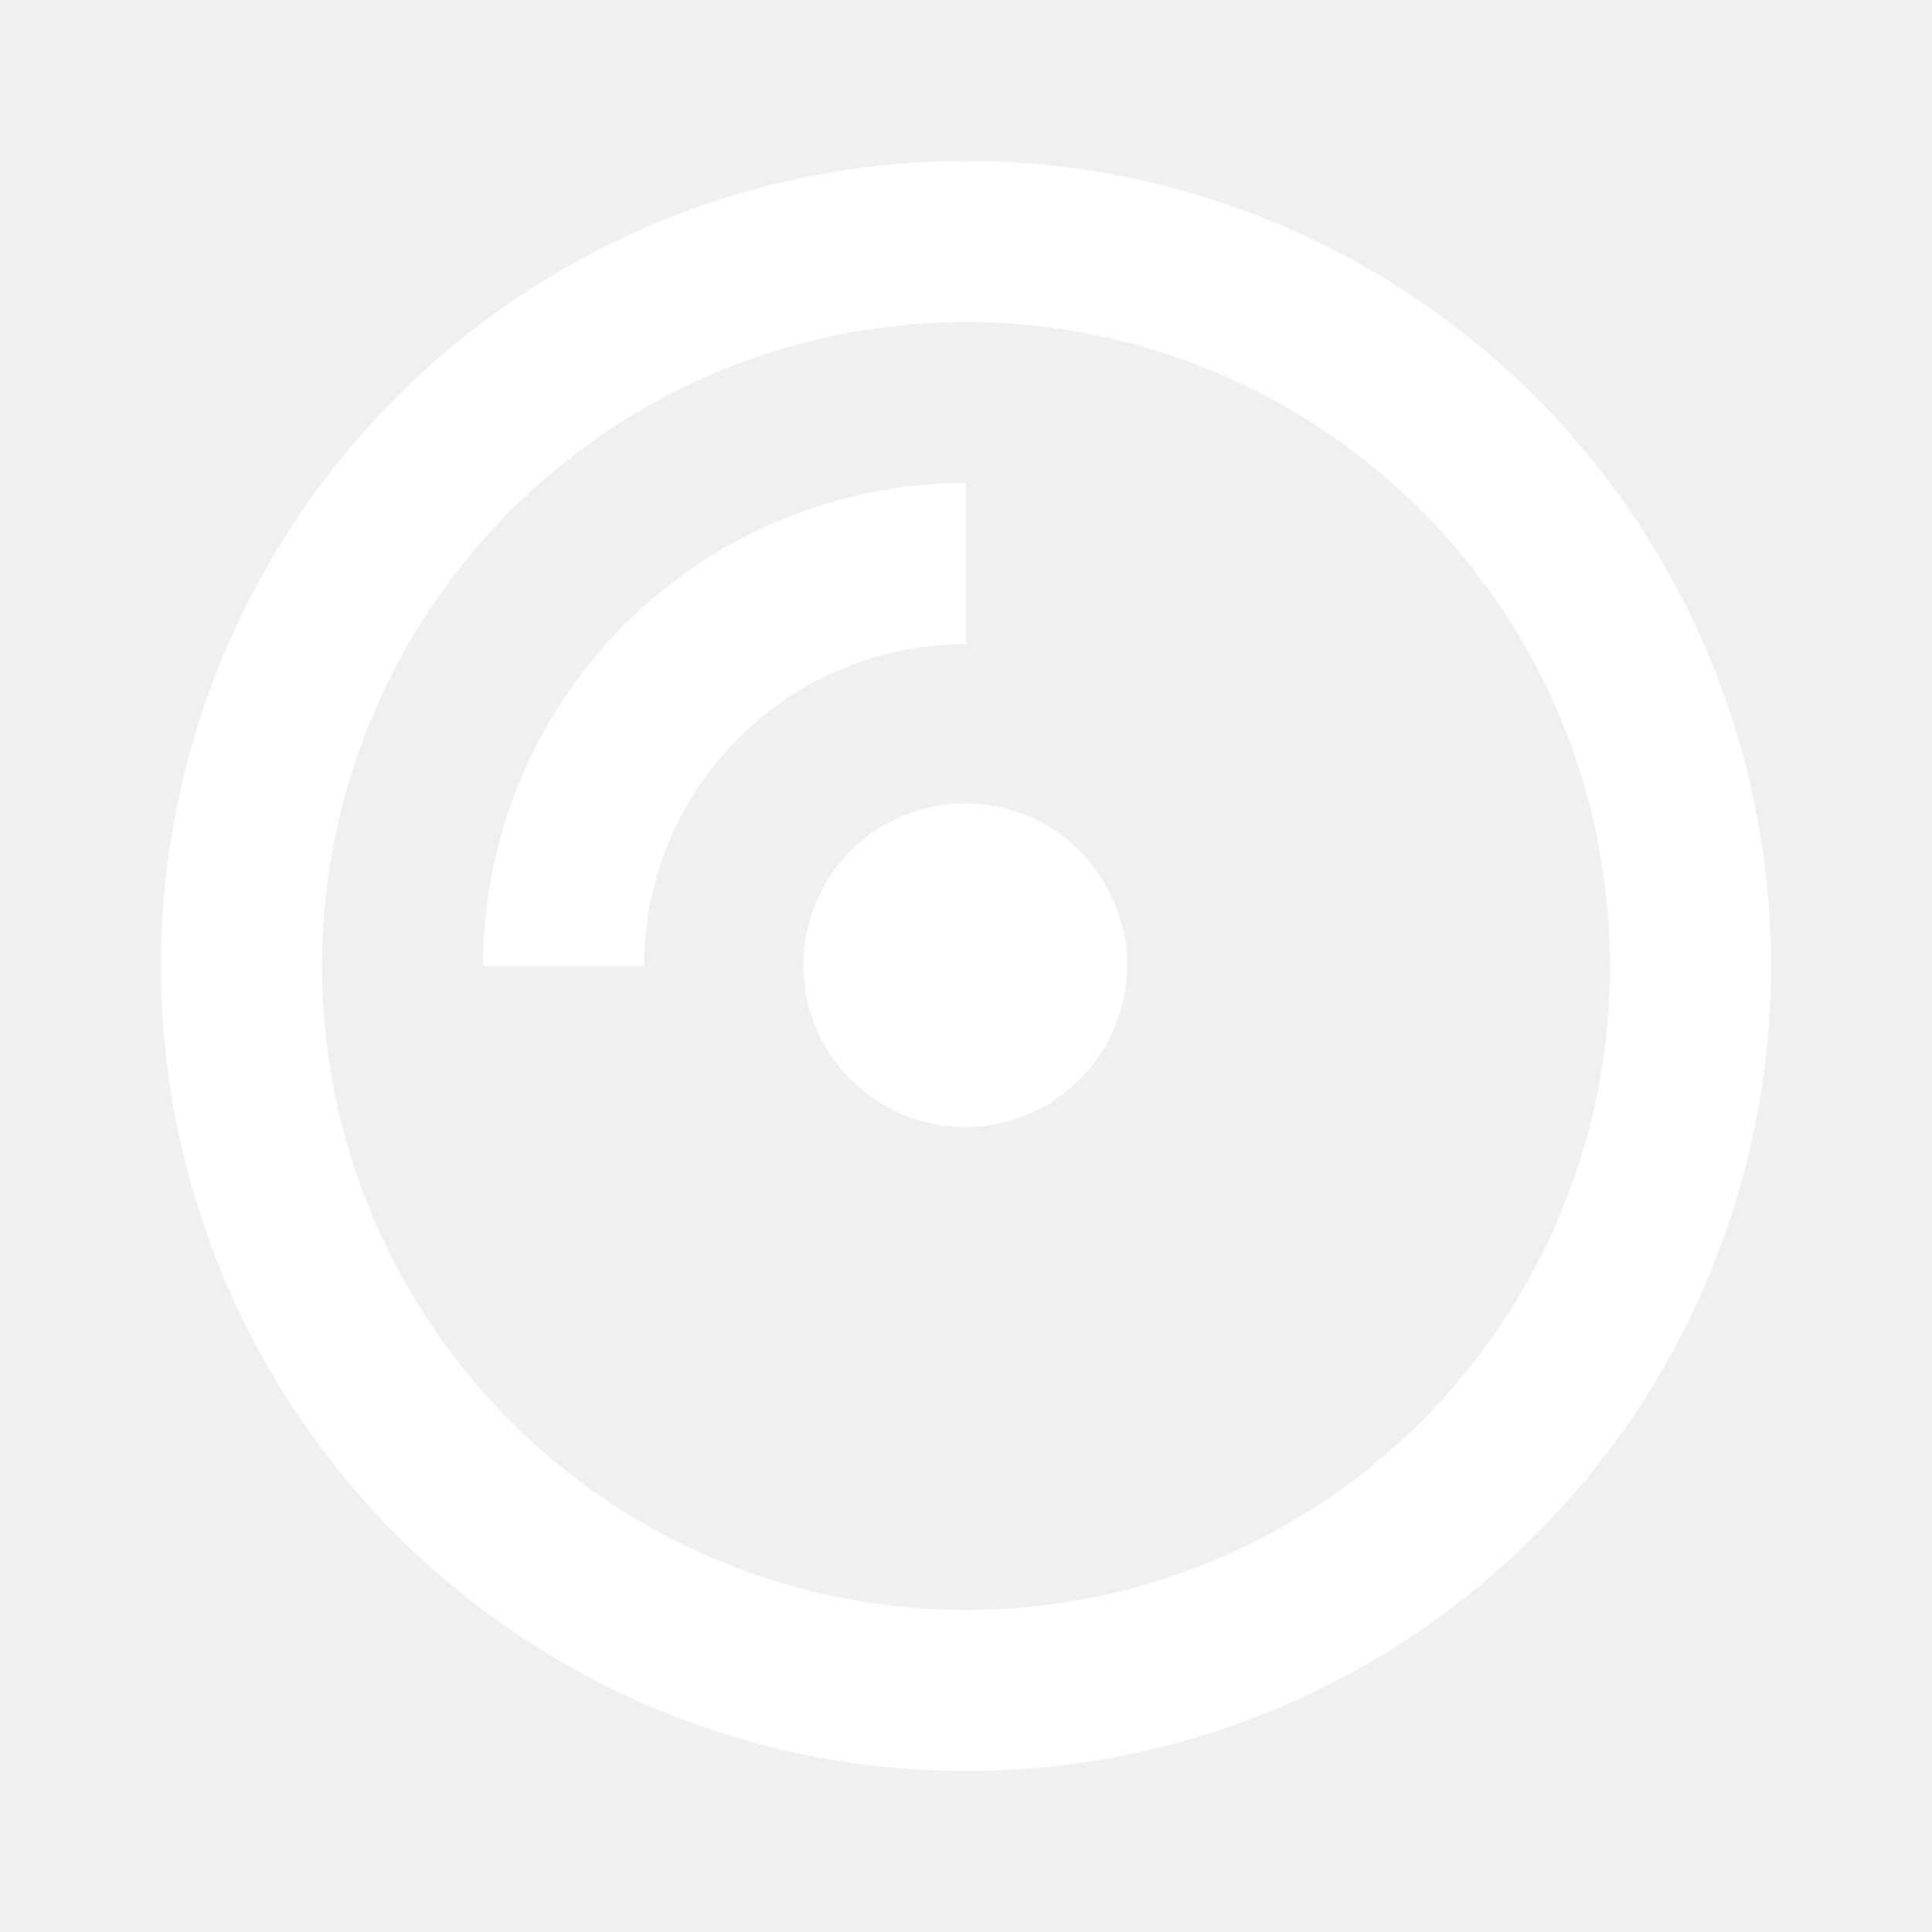
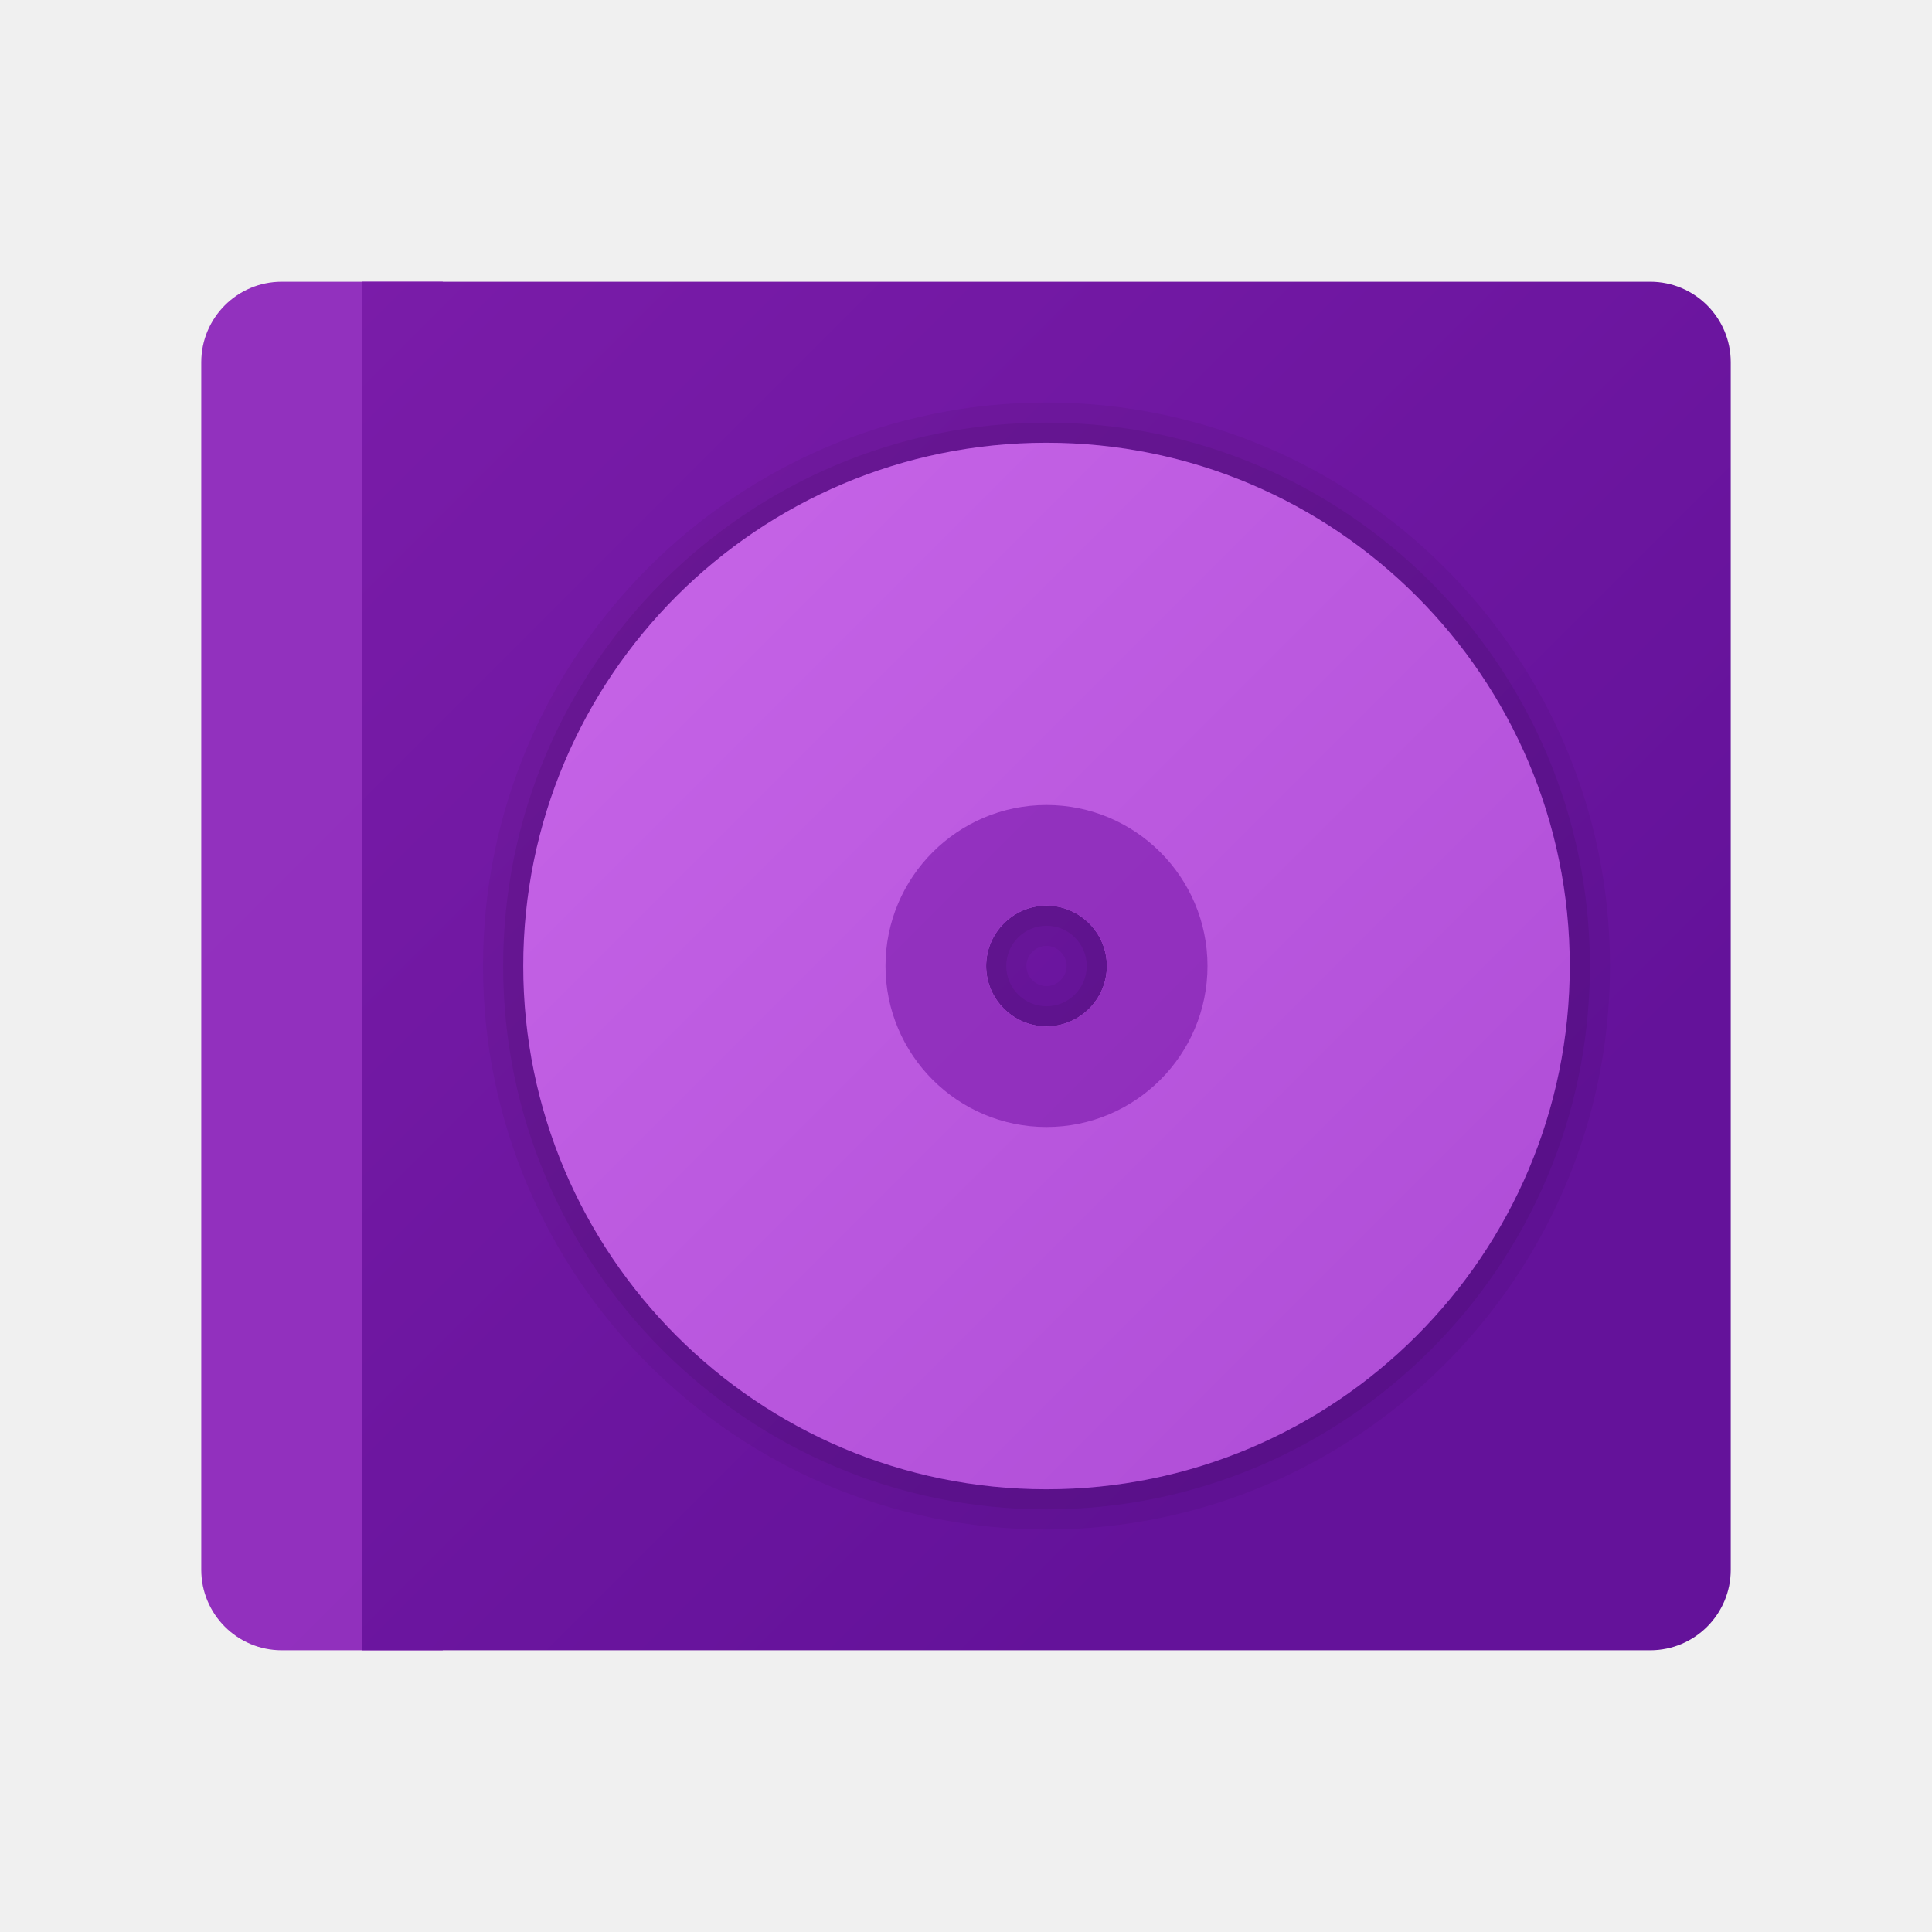
- <svg xmlns="http://www.w3.org/2000/svg" width="30" height="30" viewBox="0 0 30 30" fill="none">
-   <path d="M14.988 17.5C16.375 17.5 17.5 16.375 17.5 14.988C17.5 13.6 16.375 12.475 14.988 12.475C13.6 12.475 12.475 13.6 12.475 14.988C12.475 16.375 13.6 17.5 14.988 17.5Z" fill="white" />
-   <path d="M15 2.5C12.528 2.5 10.111 3.233 8.055 4.607C6 5.98 4.398 7.932 3.452 10.216C2.505 12.501 2.258 15.014 2.74 17.439C3.223 19.863 4.413 22.091 6.161 23.839C7.909 25.587 10.137 26.777 12.561 27.26C14.986 27.742 17.5 27.495 19.784 26.549C22.068 25.602 24.02 24 25.393 21.945C26.767 19.889 27.5 17.472 27.5 15C27.5 13.358 27.177 11.733 26.549 10.216C25.92 8.7 25 7.322 23.839 6.161C22.678 5 21.3 4.08 19.784 3.452C18.267 2.823 16.642 2.5 15 2.5ZM15 25C13.022 25 11.089 24.413 9.444 23.315C7.8 22.216 6.518 20.654 5.761 18.827C5.004 17 4.806 14.989 5.192 13.049C5.578 11.109 6.53 9.327 7.929 7.929C9.327 6.53 11.109 5.578 13.049 5.192C14.989 4.806 17 5.004 18.827 5.761C20.654 6.518 22.216 7.8 23.315 9.444C24.413 11.089 25 13.022 25 15C25 17.652 23.946 20.196 22.071 22.071C20.196 23.946 17.652 25 15 25Z" fill="white" />
-   <path d="M15 7.5C13.011 7.5 11.103 8.29 9.697 9.697C8.29 11.103 7.5 13.011 7.5 15H10C10 13.674 10.527 12.402 11.464 11.464C12.402 10.527 13.674 10 15 10V7.5Z" fill="white" />
+ <svg xmlns="http://www.w3.org/2000/svg" viewBox="0 0 48 48">
+   <linearGradient id="LHhUpK35B2wrWQe7tomNwa" x1="-12.522" x2="26.001" y1="2.892" y2="41.415" gradientUnits="userSpaceOnUse">
+     <stop offset="0" stop-color="#9332bf" />
+     <stop offset="1" stop-color="#912fbd" />
+   </linearGradient>
+   <path fill="url(#LHhUpK35B2wrWQe7tomNwa)" d="M7,7h4v34H7c-1.105,0-2-0.895-2-2V9C5,7.895,5.895,7,7,7z" />
+   <linearGradient id="LHhUpK35B2wrWQe7tomNwb" x1="-4.108" x2="34.415" y1="-5.522" y2="33.001" gradientUnits="userSpaceOnUse">
+     <stop offset="0" stop-color="#8521b0" />
+     <stop offset="1" stop-color="#64129a" />
+   </linearGradient>
+   <path fill="url(#LHhUpK35B2wrWQe7tomNwb)" d="M9,7h32c1.105,0,2,0.895,2,2v30c0,1.105-0.895,2-2,2H9V7z" />
+   <path d="M26,11c7.176,0,13,5.824,13,13c0,7.176-5.824,13-13,13s-13-5.824-13-13C13,16.824,18.824,11,26,11 M26,25.5 c0.825,0,1.5-0.675,1.5-1.5c0-0.825-0.675-1.5-1.5-1.5s-1.5,0.675-1.5,1.5C24.5,24.825,25.175,25.5,26,25.5 M26,10 c-7.72,0-14,6.28-14,14s6.28,14,14,14s14-6.28,14-14S33.72,10,26,10L26,10z M26,24.5c-0.271,0-0.5-0.229-0.5-0.5 s0.229-0.5,0.5-0.5s0.5,0.229,0.5,0.5S26.271,24.5,26,24.5L26,24.5z" opacity=".05" />
+   <path d="M26,11c7.176,0,13,5.824,13,13c0,7.176-5.824,13-13,13s-13-5.824-13-13C13,16.824,18.824,11,26,11 M26,25.5 c0.825,0,1.5-0.675,1.5-1.5c0-0.825-0.675-1.5-1.5-1.5s-1.5,0.675-1.5,1.5C24.5,24.825,25.175,25.5,26,25.5 M26,10.5 c-7.444,0-13.5,6.056-13.5,13.5S18.556,37.5,26,37.5S39.5,31.444,39.5,24S33.444,10.5,26,10.5L26,10.5z M26,25 c-0.551,0-1-0.449-1-1s0.449-1,1-1s1,0.449,1,1S26.551,25,26,25L26,25z" opacity=".07" />
+   <linearGradient id="LHhUpK35B2wrWQe7tomNwc" x1="13.402" x2="39.289" y1="11.402" y2="37.289" gradientUnits="userSpaceOnUse">
+     <stop offset="0" stop-color="#c866e8" />
+     <stop offset="1" stop-color="#ac4ad5" />
+   </linearGradient>
+   <path fill="url(#LHhUpK35B2wrWQe7tomNwc)" d="M26,11c-7.176,0-13,5.824-13,13c0,7.176,5.824,13,13,13s13-5.824,13-13 C39,16.824,33.176,11,26,11z M26,25.5c-0.825,0-1.5-0.675-1.5-1.5c0-0.825,0.675-1.5,1.5-1.5s1.5,0.675,1.5,1.5 C27.5,24.825,26.825,25.5,26,25.5z" />
+   <linearGradient id="LHhUpK35B2wrWQe7tomNwd" x1="21.986" x2="29.812" y1="19.986" y2="27.812" gradientUnits="userSpaceOnUse">
+     <stop offset="0" stop-color="#9332bf" />
+     <stop offset="1" stop-color="#912fbd" />
+   </linearGradient>
+   <path fill="url(#LHhUpK35B2wrWQe7tomNwd)" d="M26,20c-2.207,0-4,1.793-4,4s1.793,4,4,4s4-1.793,4-4S28.207,20,26,20z M26,25.5 c-0.825,0-1.5-0.675-1.5-1.5c0-0.825,0.675-1.5,1.5-1.5s1.5,0.675,1.5,1.5C27.5,24.825,26.825,25.5,26,25.5z" />
</svg>
